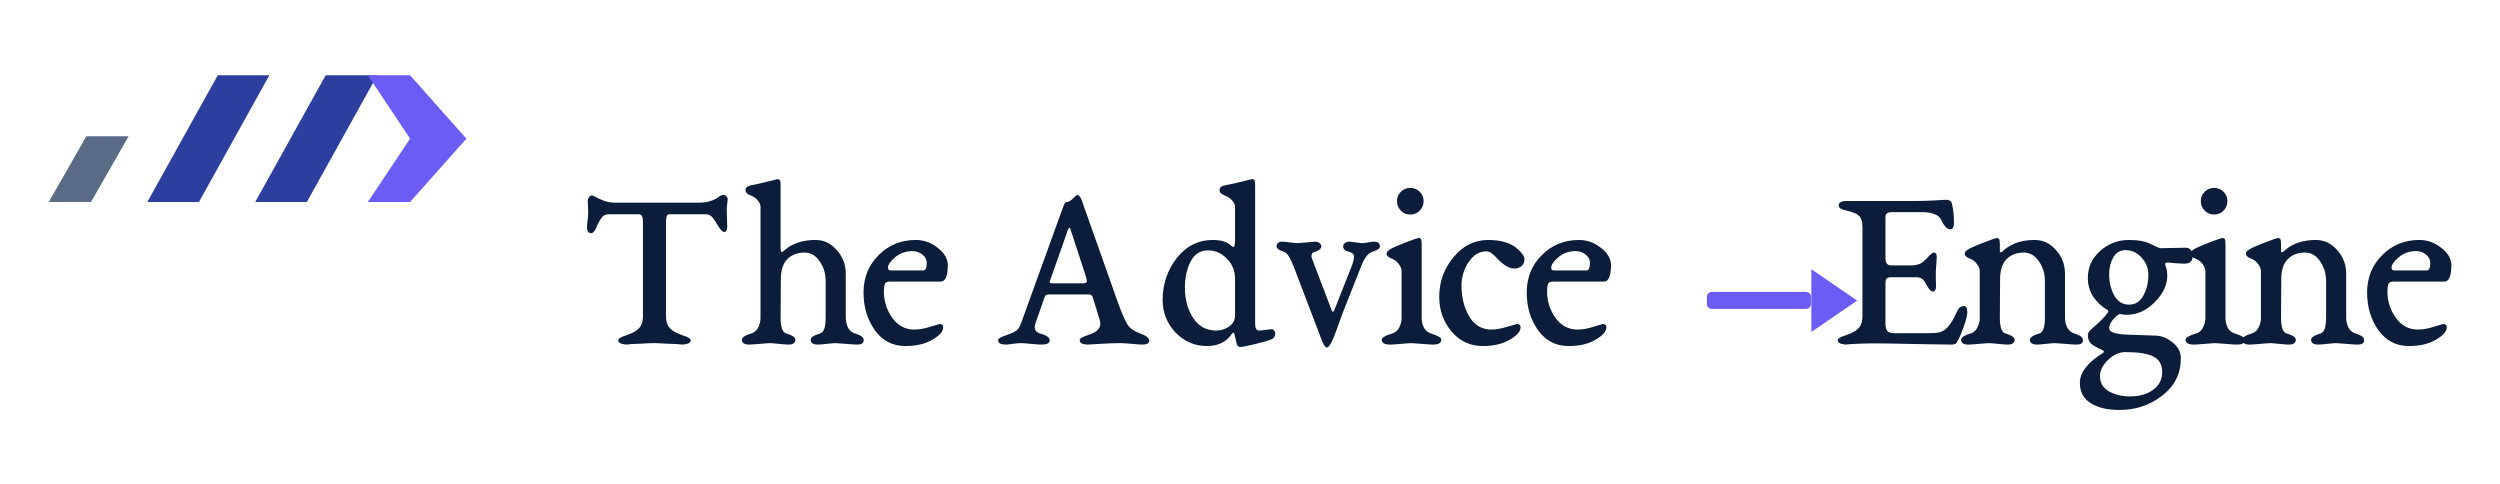
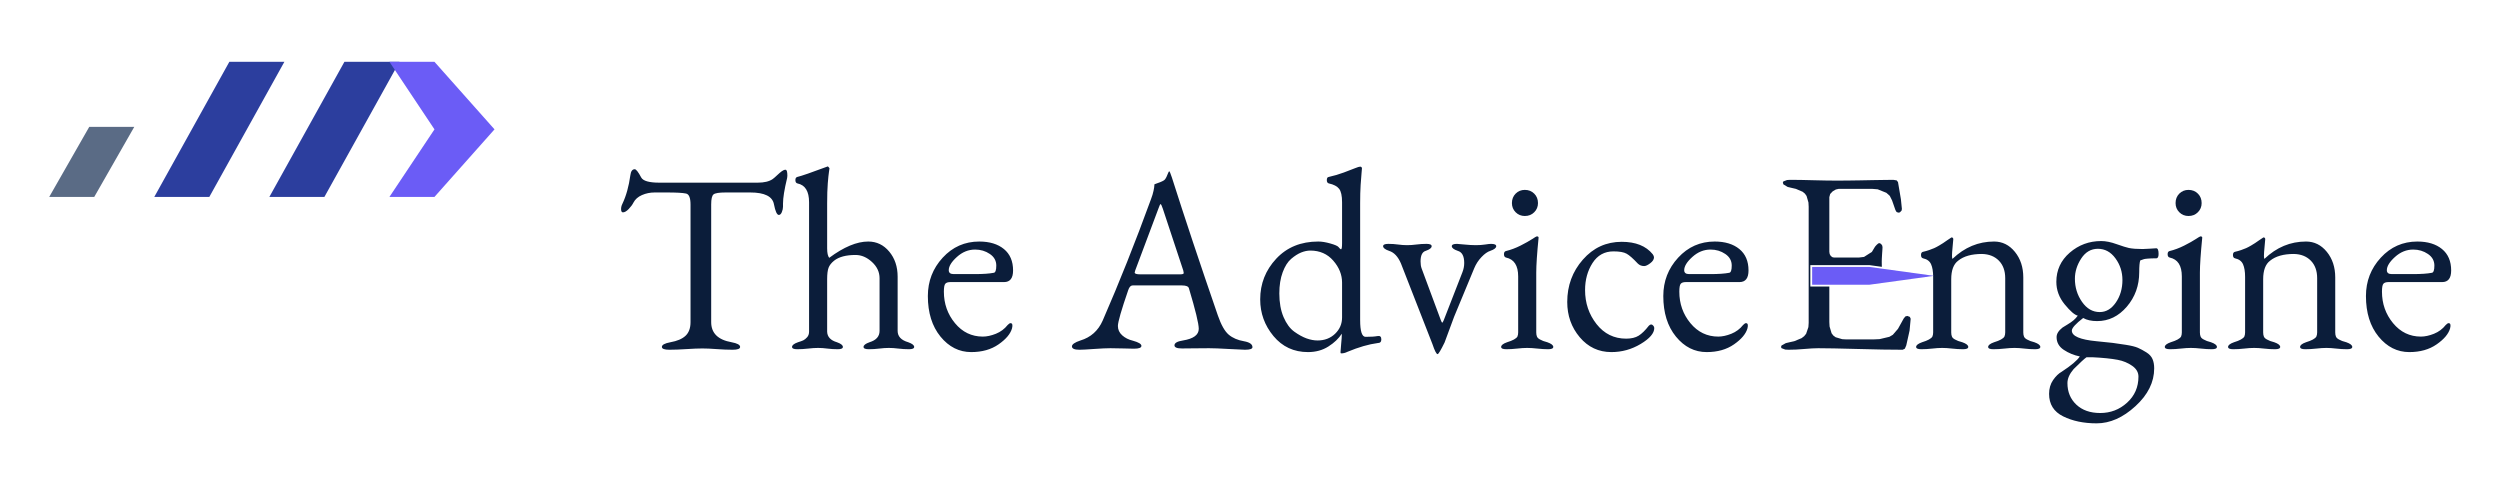
- <svg xmlns="http://www.w3.org/2000/svg" width="930" height="180" viewBox="7.1 52.8 660.7 92.4" version="1.1" id="svg6">
-   <defs id="defs6" />
+ <svg xmlns="http://www.w3.org/2000/svg" width="930" height="180" viewBox="7.8 52.8 619.6 93.6" version="1.1" id="svg7">
+   <defs id="defs7" />
  <g transform="translate(20 50) scale(0.62)" id="g4">
    <polygon points="0,62 18,62 34,34 16,34" fill="#5A6B85" id="polygon1" />
    <polygon points="42,62 64,62 94,8 72,8" fill="#2C3E9E" id="polygon2" />
    <polygon points="88,62 110,62 140,8 118,8" fill="#2C3E9E" id="polygon3" />
    <polygon points="136,8 154,8 178,35 154,62 136,62 154,35" fill="#6B5CF6" id="polygon4" />
  </g>
-   <g id="g6">
-     <path d="m 177.024,93.68 q 0,-1.984 -1.024,-1.984 h -7.808 q -1.152,0 -1.664,0.448 -0.512,0.448 -1.088,1.472 -0.192,0.32 -0.512,1.024 -0.256,0.64 -0.448,1.024 -0.192,0.384 -0.512,0.704 -0.256,0.32 -0.576,0.32 -1.152,0 -1.152,-1.472 0,-0.64 0.128,-1.792 0.192,-1.152 0.192,-2.24 0,-0.576 -0.064,-1.6 -0.064,-1.024 -0.064,-1.28 0,-0.64 0.32,-1.088 0.32,-0.512 0.768,-0.512 0.192,0 2.112,0.96 1.92,0.96 3.968,0.96 h 22.336 q 2.496,0 4.48,-1.088 0.256,-0.128 0.576,-0.384 0.384,-0.32 0.64,-0.448 0.32,-0.128 0.64,-0.128 0.512,0 0.832,0.384 0.32,0.32 0.32,0.768 0,0.192 -0.128,1.088 -0.128,0.832 -0.128,1.664 0,0.896 0.064,2.56 0.064,1.6 0.064,1.856 0,1.472 -0.896,1.472 -0.64,0 -2.304,-2.88 -1.088,-1.792 -2.304,-1.792 h -9.92 q -0.768,0 -0.768,1.984 v 24.832 q 0,1.792 0.704,2.88 0.704,1.024 2.304,1.728 0.384,0.192 1.408,0.576 1.088,0.32 1.6,0.64 0.512,0.256 0.512,0.704 0,0.896 -2.048,1.088 -0.128,0 -1.472,-0.128 -1.28,-0.064 -3.136,-0.128 -1.792,-0.128 -3.136,-0.128 -1.344,0 -3.072,0.128 -1.664,0.064 -2.88,0.128 -1.152,0.128 -1.28,0.128 -2.112,-0.192 -2.112,-1.088 0,-0.448 0.512,-0.704 0.512,-0.32 1.536,-0.64 1.088,-0.384 1.472,-0.576 1.6,-0.704 2.304,-1.728 0.704,-1.088 0.704,-2.88 z m 53.592,25.28 q 0.128,3.52 2.432,4.224 2.304,0.704 2.304,1.664 0,0.384 -0.064,0.64 -0.064,0.192 -0.512,0.448 -0.384,0.192 -1.152,0.192 -0.768,0 -3.008,-0.192 -2.176,-0.192 -2.624,-0.192 -0.64,0 -2.368,0.192 -1.664,0.192 -2.368,0.192 -1.92,0 -1.92,-1.28 0,-0.896 2.496,-1.664 1.472,-0.384 1.472,-4.096 v -9.792 q 0,-2.944 -1.6,-5.184 -1.536,-2.304 -3.968,-2.304 -2.88,0 -4.608,1.792 -1.664,1.728 -1.664,5.248 l -0.064,10.24 q 0,3.648 1.472,4.096 2.432,0.704 2.432,1.664 0,1.28 -1.856,1.28 -0.768,0 -2.496,-0.192 -1.728,-0.192 -2.176,-0.192 -0.64,0 -2.816,0.192 -2.176,0.192 -2.88,0.192 -1.92,0 -1.92,-1.28 0,-0.896 2.496,-1.664 1.216,-0.384 1.792,-1.536 0.64,-1.216 0.64,-2.56 V 89.712 q 0,-0.832 -0.704,-1.664 -0.64,-0.832 -1.792,-1.28 -1.472,-0.512 -1.472,-1.472 0,-1.088 1.856,-1.344 1.088,-0.192 2.624,-0.576 1.6,-0.384 2.688,-0.64 1.088,-0.32 1.344,-0.32 0.512,0 0.64,0.384 0.128,0.32 0.128,1.344 v 16.576 q 0,0.384 0.064,0.64 0.064,0.192 0.128,0.256 0.064,0.064 0.256,0 0.192,-0.064 0.256,-0.128 0.064,-0.064 0.256,-0.256 0.256,-0.192 0.32,-0.256 3.072,-2.496 7.936,-2.496 3.328,0 5.632,2.688 2.368,2.624 2.368,6.208 z m 11.16,-13.12 q 0,0.704 0.832,0.704 h 8.448 q 0.96,0 0.96,-1.984 0,-1.344 -1.152,-2.24 -1.152,-0.896 -2.624,-0.896 -2.624,0 -4.544,1.6 -1.92,1.6 -1.92,2.816 z m 15.808,-0.704 q 0,4.352 -1.92,4.352 h -13.504 q -0.96,0 -1.216,0.64 -0.256,0.704 -0.256,1.92 0,3.904 2.24,7.04 2.24,3.072 5.824,3.072 1.92,0 4.288,-0.768 l 2.368,-0.704 q 0.96,0 0.96,0.896 0,1.6 -2.88,3.264 -2.816,1.664 -7.104,1.664 -5.056,0 -8.064,-4.16 -3.008,-4.224 -3.008,-9.984 0,-5.888 3.968,-9.856 3.968,-4.032 9.856,-4.032 3.2,0 5.824,2.112 2.624,2.048 2.624,4.544 z m 27.248,3.456 q -0.384,0.768 -0.32,1.088 0.128,0.256 0.896,0.256 h 7.808 q 0.96,0 1.088,-0.384 0.128,-0.384 -0.384,-1.92 l -3.904,-11.968 q -0.256,-0.896 -0.704,0.192 z m 18.24,17.152 q -2.368,0 -5.12,0.192 -2.752,0.192 -3.456,0.192 -0.704,0 -1.408,-0.256 -0.64,-0.32 -0.64,-0.832 0,-0.448 0.448,-0.704 0.512,-0.32 1.536,-0.64 1.088,-0.384 1.472,-0.576 2.496,-1.152 1.856,-3.392 l -1.856,-6.08 q -0.256,-0.768 -1.024,-0.768 h -10.688 q -0.768,0 -1.024,0.704 l -2.432,6.976 q -0.704,2.112 1.408,2.688 2.368,0.64 2.368,1.792 0,1.088 -2.24,1.088 -0.64,0 -2.688,-0.192 -1.984,-0.192 -2.56,-0.192 -0.896,0 -2.304,0.192 -1.344,0.192 -1.728,0.192 -2.112,0 -2.112,-1.088 0,-0.448 0.512,-0.704 0.512,-0.32 1.536,-0.64 1.088,-0.384 1.472,-0.576 0.32,-0.128 0.576,-0.256 0.256,-0.128 0.448,-0.256 0.192,-0.128 0.384,-0.256 0.192,-0.192 0.256,-0.256 0.128,-0.064 0.256,-0.32 0.128,-0.256 0.192,-0.32 0.064,-0.064 0.192,-0.384 0.192,-0.384 0.192,-0.512 0.064,-0.128 0.256,-0.576 0.192,-0.512 0.256,-0.768 l 9.792,-27.072 q 0.256,-0.704 0.512,-1.408 0.256,-0.704 0.384,-1.024 0.128,-0.384 0.256,-0.64 0.128,-0.32 0.256,-0.448 0.192,-0.128 0.384,-0.128 0.704,-0.064 1.664,-0.96 0.96,-0.96 1.088,-0.96 0.32,0 0.576,0.256 0.256,0.192 0.448,0.704 0.256,0.448 0.384,0.896 0.192,0.448 0.448,1.344 0.32,0.896 0.512,1.408 l 8.448,23.872 q 1.536,4.224 2.496,5.76 0.96,1.472 3.2,2.304 2.56,0.896 2.56,1.984 0,1.024 -1.856,1.024 -0.64,0 -2.688,-0.192 -2.048,-0.192 -3.2,-0.192 z m 17.176,-14.656 q 0,4.672 2.176,8 2.176,3.328 6.08,3.328 1.984,0 3.456,-1.088 1.536,-1.088 1.536,-2.88 v -9.792 q 0,-3.008 -2.112,-5.184 -2.112,-2.24 -5.056,-2.24 -3.072,0 -4.608,3.008 -1.472,2.944 -1.472,6.848 z m 17.792,-28.672 q 0.512,0 0.64,0.384 0.128,0.32 0.128,1.344 v 36.48 q 0,1.792 1.024,1.792 0.448,0 1.856,-0.192 1.408,-0.192 1.6,-0.192 0.256,0 0.512,0.384 0.32,0.32 0.32,0.64 0,1.152 -0.832,1.6 -0.832,0.448 -4.288,1.28 -3.392,0.832 -4.16,0.832 -0.704,0 -0.896,-0.896 -0.256,-0.896 -0.576,-2.432 -0.192,-0.896 -0.768,-0.064 -2.176,3.136 -6.528,3.136 -4.864,0 -8.32,-3.584 -3.392,-3.648 -3.392,-8.576 0,-6.272 3.712,-11.072 3.776,-4.8 9.6,-4.8 3.328,0 4.992,1.664 0.448,0.32 0.576,0.128 0.128,-0.192 0.256,-1.152 v -9.408 q 0,-0.832 -0.768,-1.664 -0.704,-0.832 -1.856,-1.28 -1.472,-0.512 -1.472,-1.472 0,-1.088 1.856,-1.344 1.088,-0.192 2.688,-0.576 1.6,-0.384 2.688,-0.64 1.152,-0.32 1.408,-0.32 z m 25.816,19.264 q -1.792,-0.384 -1.792,-1.472 0,-0.512 0.448,-0.896 0.448,-0.384 1.152,-0.384 0.448,0 1.728,0.192 1.28,0.192 1.792,0.192 0.512,0 1.536,-0.192 1.024,-0.192 1.536,-0.192 1.536,0 1.536,1.28 0,0.768 -2.176,1.472 -1.536,0.576 -2.752,3.648 l -5.056,12.8 q -0.192,0.448 -1.152,3.2 -0.96,2.752 -1.664,4.16 -0.704,1.408 -1.216,1.408 -0.704,0 -1.6,-2.56 l -7.104,-18.624 q -1.408,-3.648 -2.496,-4.032 -2.112,-0.704 -2.112,-1.472 0,-1.28 1.536,-1.28 0.448,0 1.984,0.192 1.6,0.192 2.112,0.192 0.448,0 2.304,-0.192 1.856,-0.192 2.304,-0.192 0.704,0 1.152,0.384 0.448,0.384 0.448,0.896 0,0.896 -2.176,1.6 -0.256,0.064 -0.384,0.576 -0.128,0.448 0.064,0.96 l 5.248,13.76 q 0.32,0.704 0.64,0 l 4.608,-11.648 q 0.64,-1.6 0.64,-2.624 0,-0.448 -0.384,-0.768 -0.384,-0.32 -0.704,-0.384 z m 13.464,-15.936 q 1.024,-1.024 2.496,-1.024 1.472,0 2.496,1.024 1.024,1.024 1.024,2.432 0,1.472 -1.024,2.56 -1.024,1.024 -2.496,1.024 -1.472,0 -2.496,-1.024 -1.024,-1.088 -1.024,-2.56 0,-1.408 1.024,-2.432 z m 0.192,20.928 q 0,-0.832 -0.768,-1.856 -0.768,-1.024 -1.856,-1.408 -1.344,-0.512 -1.344,-1.344 0,-0.768 1.856,-1.6 0.64,-0.32 3.392,-1.408 2.816,-1.088 3.264,-1.088 0.512,0 0.64,0.384 0.128,0.384 0.128,1.472 v 19.264 q 0,1.344 0.576,2.56 0.64,1.152 1.856,1.536 2.752,0.832 2.752,1.664 0,1.28 -2.176,1.28 -0.768,0 -3.008,-0.192 -2.176,-0.192 -2.624,-0.192 -0.64,0 -2.816,0.192 -2.176,0.192 -2.88,0.192 -2.24,0 -2.24,-1.28 0,-0.832 2.816,-1.664 1.216,-0.384 1.792,-1.536 0.64,-1.216 0.64,-2.56 z m 21.464,19.84 q -4.992,0 -8.256,-3.84 -3.264,-3.904 -3.264,-9.152 0,-5.952 3.776,-10.496 3.776,-4.544 9.152,-4.544 4.864,0 7.488,2.112 2.112,1.792 2.112,2.944 0,1.152 -0.768,1.856 -0.768,0.64 -1.92,0.64 -1.856,0 -4.16,-2.304 -0.128,-0.128 -0.576,-0.576 -0.448,-0.512 -0.704,-0.704 -0.192,-0.192 -0.576,-0.448 -0.32,-0.32 -0.704,-0.384 -0.32,-0.128 -0.704,-0.128 -2.752,0 -4.672,2.88 -1.856,2.816 -1.856,6.144 0,4.672 2.048,8.192 2.048,3.456 5.888,3.456 1.728,0 4.224,-0.768 l 2.496,-0.704 q 0.96,0 0.96,0.896 0,1.6 -2.88,3.264 -2.816,1.664 -7.104,1.664 z m 18.072,-20.672 q 0,0.704 0.832,0.704 h 8.448 q 0.96,0 0.96,-1.984 0,-1.344 -1.152,-2.24 -1.152,-0.896 -2.624,-0.896 -2.624,0 -4.544,1.6 -1.92,1.6 -1.92,2.816 z m 15.808,-0.704 q 0,4.352 -1.92,4.352 h -13.504 q -0.96,0 -1.216,0.64 -0.256,0.704 -0.256,1.92 0,3.904 2.24,7.04 2.24,3.072 5.824,3.072 1.92,0 4.288,-0.768 l 2.368,-0.704 q 0.96,0 0.96,0.896 0,1.6 -2.88,3.264 -2.816,1.664 -7.104,1.664 -5.056,0 -8.064,-4.16 -3.008,-4.224 -3.008,-9.984 0,-5.888 3.968,-9.856 3.968,-4.032 9.856,-4.032 3.2,0 5.824,2.112 2.624,2.048 2.624,4.544 z" id="text4" style="font-size:64px;font-family:'EB Garamond 12', 'EB Garamond', serif;letter-spacing:-1;fill:#0b1d3a" aria-label="The Advice" />
-     <g fill="#6B5CF6" id="g5">
-       <rect x="458.2" y="112.2" width="27.5" height="4.5" rx="1.3" id="rect4" />
-       <polygon points="485.8,106.2 497.9,114.5 485.8,122.8" id="polygon5" />
+   <g transform="translate(160.00,126.00) scale(1,-1)" id="g7">
+     <g id="g6">
+       <path d="M 24.060 6.530 Q 24.060 2.430 29.120 1.540 Q 31.230 1.150 31.230 0.380 Q 31.230 -0.320 29.380 -0.320 Q 27.580 -0.320 25.440 -0.160 Q 23.300 0.000 21.890 0.000 Q 20.350 0.000 17.920 -0.160 Q 15.490 -0.320 13.700 -0.320 Q 11.840 -0.320 11.840 0.380 Q 11.840 1.150 13.950 1.540 Q 16.450 1.980 17.690 3.130 Q 18.940 4.290 18.940 6.530 L 18.940 35.650 Q 18.940 38.210 17.790 38.400 Q 16.580 38.660 13.060 38.660 L 10.050 38.660 Q 8.380 38.660 6.910 38.020 Q 5.440 37.380 4.800 36.160 Q 4.420 35.390 3.620 34.560 Q 2.820 33.730 2.180 33.730 Q 1.730 33.730 1.730 34.560 Q 1.730 35.200 2.050 35.840 Q 3.460 38.780 4.030 42.940 Q 4.220 44.420 5.120 44.420 Q 5.630 44.420 6.720 42.370 Q 7.420 41.090 11.200 41.090 L 35.580 41.090 Q 38.020 41.090 39.300 41.980 Q 39.740 42.300 40.410 42.940 Q 41.090 43.580 41.570 43.930 Q 42.050 44.290 42.490 44.290 Q 42.940 44.290 42.940 42.820 Q 42.940 42.690 42.910 42.490 Q 42.880 42.300 42.880 42.240 Q 41.860 38.020 41.860 35.900 L 41.860 35.140 Q 41.860 34.500 41.570 33.790 Q 41.280 33.090 40.830 33.090 Q 40.130 33.090 39.620 35.710 Q 39.100 38.660 33.730 38.660 L 27.650 38.660 Q 25.220 38.660 24.640 38.180 Q 24.060 37.700 24.060 35.710 L 24.060 6.530 Z M 70.270 4.350 Q 70.270 2.300 72.900 1.540 Q 74.370 1.020 74.370 0.380 Q 74.370 -0.190 73.090 -0.190 Q 71.740 -0.190 70.460 -0.030 Q 69.180 0.130 68.090 0.130 Q 67.010 0.130 65.730 -0.030 Q 64.450 -0.190 63.100 -0.190 Q 61.820 -0.190 61.820 0.380 Q 61.820 1.020 63.300 1.540 Q 65.790 2.300 65.790 4.350 L 65.790 17.410 Q 65.790 19.710 63.900 21.440 Q 62.020 23.170 59.840 23.170 Q 56.320 23.170 54.530 21.760 Q 53.500 20.930 53.150 20.000 Q 52.800 19.070 52.800 17.150 L 52.800 4.160 Q 52.860 2.240 55.230 1.540 Q 56.700 1.020 56.700 0.380 Q 56.700 -0.190 55.420 -0.190 Q 54.080 -0.190 52.860 -0.030 Q 51.650 0.130 50.560 0.130 Q 49.470 0.130 48.090 -0.030 Q 46.720 -0.190 45.380 -0.190 Q 44.100 -0.190 44.100 0.380 Q 44.100 1.020 45.570 1.540 Q 46.400 1.790 46.880 2.010 Q 47.360 2.240 47.840 2.780 Q 48.320 3.330 48.320 4.160 L 48.320 36.220 Q 48.320 40.320 45.440 40.900 Q 44.930 41.020 44.930 41.730 Q 44.930 42.370 45.380 42.500 Q 46.980 42.880 52.800 45.060 L 52.930 45.120 Q 53.060 45.120 53.380 44.670 Q 53.380 44.540 53.250 43.740 Q 53.120 42.940 52.960 40.960 Q 52.800 38.980 52.800 35.970 L 52.800 24.830 Q 52.800 23.100 53.310 22.460 Q 58.750 26.500 62.980 26.500 Q 66.110 26.500 68.190 24.000 Q 70.270 21.500 70.270 17.790 L 70.270 4.350 Z M 89.470 24.510 Q 86.980 24.510 84.960 22.680 Q 82.940 20.860 82.940 19.390 Q 82.940 18.430 84.160 18.430 L 89.410 18.430 Q 92.420 18.430 94.080 18.750 Q 94.720 18.820 94.720 20.540 Q 94.720 22.340 93.120 23.420 Q 91.520 24.510 89.470 24.510 Z M 90.500 26.500 Q 94.340 26.500 96.610 24.640 Q 98.880 22.780 98.880 19.330 Q 98.880 16.450 96.640 16.450 L 83.330 16.450 Q 82.430 16.450 82.080 16.030 Q 81.730 15.620 81.730 14.080 Q 81.730 9.600 84.480 6.270 Q 87.230 2.940 91.390 2.940 Q 92.860 2.940 94.620 3.640 Q 96.380 4.350 97.540 5.820 Q 97.980 6.270 98.240 6.270 Q 98.940 6.270 98.620 4.990 Q 98.050 2.940 95.290 1.020 Q 92.540 -0.900 88.510 -0.900 Q 84.030 -0.900 80.890 2.940 Q 77.760 6.780 77.760 12.990 Q 77.760 18.500 81.440 22.500 Q 85.120 26.500 90.500 26.500 Z M 134.910 34.690 L 129.150 19.330 Q 129.020 18.940 129.020 18.820 Q 129.020 18.370 130.370 18.370 L 140.290 18.370 Q 141.180 18.370 141.180 18.690 Q 141.180 18.820 141.060 19.330 L 136.000 34.620 Q 135.620 35.780 135.420 35.780 Q 135.300 35.780 134.910 34.690 Z M 156.350 -0.320 Q 155.580 -0.320 152.320 -0.130 Q 149.060 0.060 147.460 0.060 Q 146.110 0.060 143.740 0.030 Q 141.380 0.000 140.740 0.000 Q 138.880 0.000 138.880 0.770 Q 138.880 1.660 140.990 1.980 Q 144.900 2.620 144.900 4.860 Q 144.900 6.780 142.460 14.910 Q 142.270 15.620 140.740 15.620 L 128.510 15.620 Q 127.810 15.620 127.420 14.460 Q 124.860 7.040 124.860 5.570 Q 124.860 4.220 125.920 3.260 Q 126.980 2.300 128.580 1.920 Q 130.690 1.340 130.690 0.640 Q 130.690 -0.060 128.830 -0.060 Q 128.380 -0.060 126.360 0.000 Q 124.350 0.060 123.010 0.060 Q 121.540 0.060 118.910 -0.130 Q 116.290 -0.320 115.330 -0.320 Q 113.470 -0.320 113.470 0.510 Q 113.470 1.280 115.580 1.980 Q 119.420 3.140 121.090 6.910 Q 127.230 20.990 133.060 36.990 Q 133.500 38.140 133.690 39.070 Q 133.890 40.000 133.890 40.350 Q 133.890 40.700 133.950 40.700 Q 135.680 41.280 136.260 41.660 Q 136.640 41.920 136.890 42.490 Q 137.150 43.070 137.310 43.480 Q 137.470 43.900 137.600 43.900 Q 137.730 43.900 138.240 42.370 Q 142.980 27.460 149.630 8.190 Q 150.850 4.670 152.320 3.420 Q 153.790 2.180 156.100 1.790 Q 158.210 1.410 158.210 0.320 Q 158.210 -0.320 156.350 -0.320 Z M 172.548 24.260 Q 171.458 24.260 170.268 23.780 Q 169.088 23.300 167.808 22.210 Q 166.528 21.120 165.698 18.880 Q 164.868 16.640 164.868 13.630 Q 164.868 10.240 165.918 7.770 Q 166.978 5.310 168.578 4.160 Q 170.178 3.010 171.618 2.490 Q 173.058 1.980 174.338 1.980 Q 176.958 1.980 178.688 3.640 Q 180.418 5.310 180.418 7.680 L 180.418 16.320 Q 180.418 19.260 178.238 21.760 Q 176.068 24.260 172.548 24.260 Z M 179.518 25.150 Q 179.968 24.580 180.158 24.580 Q 180.418 24.580 180.418 26.110 L 180.418 36.220 Q 180.418 38.660 179.678 39.580 Q 178.948 40.510 177.148 40.900 Q 176.638 41.020 176.638 41.720 Q 176.638 42.430 177.088 42.500 Q 179.068 42.940 180.858 43.610 Q 182.658 44.290 183.618 44.670 Q 184.578 45.060 184.898 45.060 Q 185.278 45.060 185.348 44.670 Q 185.348 44.480 185.248 43.490 Q 185.148 42.500 185.018 40.510 Q 184.898 38.530 184.898 35.970 L 184.898 7.040 Q 184.898 2.880 186.238 2.880 Q 188.228 2.880 189.188 3.070 Q 190.148 3.260 190.148 2.240 Q 190.148 1.340 189.248 1.340 Q 185.918 0.900 181.758 -0.830 Q 180.988 -1.220 180.228 -1.220 Q 180.028 -1.220 180.028 -0.960 Q 180.028 -0.580 180.188 1.050 Q 180.348 2.690 180.348 3.260 L 180.348 3.650 Q 179.198 1.860 177.018 0.480 Q 174.848 -0.900 171.968 -0.900 Q 166.718 -0.900 163.418 3.070 Q 160.128 7.040 160.128 12.160 Q 160.128 17.980 164.098 22.240 Q 168.068 26.500 174.528 26.500 Q 175.808 26.500 177.498 26.020 Q 179.198 25.540 179.518 25.150 Z M 209.092 24.190 Q 207.612 24.700 207.612 25.340 Q 207.612 25.920 208.892 25.920 Q 209.212 25.920 210.752 25.760 Q 212.292 25.600 213.572 25.600 Q 214.852 25.600 215.872 25.760 Q 216.892 25.920 217.342 25.920 Q 218.622 25.920 218.622 25.340 Q 218.622 24.700 217.152 24.190 Q 216.132 23.870 214.972 22.650 Q 213.822 21.440 213.182 19.900 L 208.192 7.870 L 205.822 1.470 Q 204.412 -1.410 204.092 -1.410 Q 203.652 -1.410 202.812 1.090 L 195.012 21.060 Q 193.922 23.620 192.062 24.190 Q 190.592 24.700 190.592 25.340 Q 190.592 25.920 191.872 25.920 Q 193.152 25.920 194.302 25.760 Q 195.452 25.600 196.542 25.600 Q 197.632 25.600 198.842 25.760 Q 200.062 25.920 201.342 25.920 Q 202.622 25.920 202.622 25.340 Q 202.622 24.700 201.152 24.190 Q 199.872 23.810 199.872 21.570 Q 199.872 20.540 200.132 19.840 L 204.862 7.100 Q 205.122 6.400 205.242 6.400 Q 205.372 6.400 205.632 7.040 L 210.242 18.880 Q 210.692 20.030 210.692 21.180 Q 210.692 23.740 209.092 24.190 Z M 222.514 36.030 Q 222.514 37.440 223.434 38.370 Q 224.364 39.300 225.714 39.300 Q 227.124 39.300 228.044 38.370 Q 228.974 37.440 228.974 36.030 Q 228.974 34.690 228.044 33.760 Q 227.124 32.830 225.714 32.830 Q 224.364 32.830 223.434 33.760 Q 222.514 34.690 222.514 36.030 Z M 228.674 27.780 Q 229.124 27.780 229.124 27.460 Q 228.544 21.570 228.544 18.820 L 228.544 3.970 Q 228.544 3.330 228.734 2.910 Q 228.924 2.500 229.504 2.210 Q 230.084 1.920 230.274 1.850 Q 230.464 1.790 231.294 1.540 Q 232.764 1.020 232.764 0.380 Q 232.764 -0.190 231.484 -0.190 Q 230.274 -0.190 228.834 -0.030 Q 227.394 0.130 226.304 0.130 Q 225.214 0.130 223.804 -0.030 Q 222.404 -0.190 221.124 -0.190 Q 219.844 -0.190 219.844 0.380 Q 219.844 1.020 221.314 1.540 Q 223.424 2.180 223.874 2.940 Q 224.064 3.390 224.064 3.970 L 224.064 17.860 Q 224.064 21.890 221.054 22.530 Q 220.544 22.660 220.544 23.360 Q 220.544 24.000 220.994 24.130 Q 222.844 24.580 224.664 25.500 Q 226.494 26.430 227.514 27.100 Q 228.544 27.780 228.674 27.780 Z M 255.294 20.420 Q 254.334 20.420 253.694 21.060 Q 251.964 22.910 250.944 23.480 Q 249.924 24.060 247.684 24.060 Q 244.354 24.060 242.494 21.180 Q 240.644 18.300 240.644 14.460 Q 240.644 9.660 243.484 6.040 Q 246.334 2.430 250.814 2.430 Q 252.734 2.430 253.914 3.160 Q 255.104 3.900 256.444 5.630 Q 256.764 5.950 257.024 5.950 Q 257.284 5.950 257.534 5.660 Q 257.794 5.380 257.794 5.060 Q 257.794 3.140 254.434 1.120 Q 251.074 -0.900 247.164 -0.900 Q 242.434 -0.900 239.324 2.780 Q 236.224 6.460 236.224 11.520 Q 236.224 17.600 240.094 22.010 Q 243.964 26.430 249.724 26.430 Q 254.914 26.430 257.404 23.360 Q 257.724 22.910 257.724 22.590 Q 257.724 21.820 256.794 21.120 Q 255.874 20.420 255.294 20.420 Z M 271.742 24.510 Q 269.252 24.510 267.232 22.680 Q 265.212 20.860 265.212 19.390 Q 265.212 18.430 266.432 18.430 L 271.682 18.430 Q 274.692 18.430 276.352 18.750 Q 276.992 18.820 276.992 20.540 Q 276.992 22.340 275.392 23.420 Q 273.792 24.510 271.742 24.510 Z M 272.772 26.500 Q 276.612 26.500 278.882 24.640 Q 281.152 22.780 281.152 19.330 Q 281.152 16.450 278.912 16.450 L 265.602 16.450 Q 264.702 16.450 264.352 16.030 Q 264.002 15.620 264.002 14.080 Q 264.002 9.600 266.752 6.270 Q 269.502 2.940 273.662 2.940 Q 275.132 2.940 276.892 3.640 Q 278.652 4.350 279.812 5.820 Q 280.252 6.270 280.512 6.270 Q 281.212 6.270 280.892 4.990 Q 280.322 2.940 277.562 1.020 Q 274.812 -0.900 270.782 -0.900 Q 266.302 -0.900 263.162 2.940 Q 260.032 6.780 260.032 12.990 Q 260.032 18.500 263.712 22.500 Q 267.392 26.500 272.772 26.500 Z" fill="#0B1D3A" id="path4" />
+       <path d="M 13.502 5.433 13.997 3.768 14.430 3.200 15.003 2.780 16.618 2.300 17.660 2.240 24.320 2.240 25.895 2.312 28.325 2.887 29.180 3.390 30.462 4.877 31.870 7.420 32.290 7.935 32.770 8.060 33.392 7.825 33.600 7.360 33.328 4.433 32.510 0.770 32.162 -0.048 31.620 -0.320 26.655 -0.273 20.480 -0.130 14.643 0.012 10.690 0.060 9.150 0.012 7.230 -0.130 5.200 -0.273 3.330 -0.320 2.516 -0.276 1.586 0.074 1.470 0.380 1.602 0.741 2.657 1.321 3.580 1.540 4.744 1.799 6.554 2.549 7.200 3.040 7.690 3.644 8.250 5.294 8.320 6.340 8.320 35.140 8.262 36.182 7.797 37.797 7.390 38.370 6.831 38.831 5.151 39.551 4.030 39.810 3.107 40.032 2.052 40.672 1.920 41.090 2.036 41.396 2.966 41.746 3.780 41.790 6.443 41.765 9.570 41.690 12.633 41.623 15.100 41.600 17.867 41.615 21.050 41.660 24.190 41.720 26.810 41.760 28.620 41.782 29.310 41.790 30.143 41.647 30.460 41.220 31.180 36.975 31.420 34.620 31.364 34.200 30.919 33.720 30.530 33.660 30.098 33.820 29.820 34.300 28.990 36.685 28.420 37.820 27.574 38.577 25.429 39.442 24.130 39.550 15.740 39.550 15.052 39.398 14.270 38.940 13.648 38.280 13.440 37.500 13.440 23.940 13.527 23.400 13.790 22.940 14.165 22.633 14.590 22.530 20.740 22.530 22.038 22.686 23.988 23.931 24.640 25.020 24.840 25.317 25.180 25.690 25.543 26.005 25.790 26.110 26.055 26.038 26.330 25.820 26.547 25.497 26.620 25.090 26.595 24.558 26.520 23.480 26.453 22.333 26.430 21.570 26.445 20.605 26.456 20.229 23.349 20.657 8.733 20.657 8.733 15.339 13.440 15.339 13.440 6.530 13.502 5.433 Z" fill="#0B1D3A" transform="translate(287.742,0)" id="path5" />
+       <path d="M 17.860 23.420 Q 14.020 23.420 11.970 21.760 Q 10.240 20.480 10.240 17.150 L 10.240 3.970 Q 10.240 3.330 10.430 2.910 Q 10.620 2.500 11.200 2.210 Q 11.780 1.920 11.970 1.850 Q 12.160 1.790 12.990 1.540 Q 14.460 1.020 14.460 0.380 Q 14.460 -0.190 13.180 -0.190 Q 11.840 -0.190 10.460 -0.030 Q 9.090 0.130 8.000 0.130 Q 6.910 0.130 5.530 -0.030 Q 4.160 -0.190 2.820 -0.190 Q 1.540 -0.190 1.540 0.380 Q 1.540 1.020 3.010 1.540 Q 5.120 2.180 5.570 2.940 Q 5.760 3.390 5.760 3.970 L 5.760 17.730 Q 5.760 19.710 5.250 20.860 Q 4.740 22.020 3.260 22.340 Q 2.750 22.460 2.750 23.170 Q 2.750 23.810 3.200 23.940 Q 4.030 24.130 4.760 24.380 Q 5.500 24.640 6.010 24.860 Q 6.530 25.090 7.230 25.500 Q 7.940 25.920 8.220 26.110 Q 8.510 26.300 9.280 26.840 Q 10.050 27.390 10.300 27.520 Q 10.750 27.520 10.750 27.070 Q 10.750 26.880 10.590 25.280 Q 10.430 23.680 10.430 22.980 Q 10.430 22.340 10.560 22.210 Q 15.040 26.500 20.860 26.500 Q 23.940 26.500 26.020 23.940 Q 28.100 21.380 28.100 17.600 L 28.100 3.970 Q 28.100 3.330 28.290 2.910 Q 28.480 2.500 29.050 2.210 Q 29.630 1.920 29.820 1.850 Q 30.020 1.790 30.850 1.540 Q 32.320 1.020 32.320 0.380 Q 32.320 -0.190 31.040 -0.190 Q 29.700 -0.190 28.350 -0.030 Q 27.010 0.130 25.920 0.130 Q 24.830 0.130 23.420 -0.030 Q 22.020 -0.190 20.670 -0.190 Q 19.390 -0.190 19.390 0.380 Q 19.390 1.020 20.860 1.540 Q 22.980 2.180 23.420 2.940 Q 23.620 3.390 23.620 3.970 L 23.620 17.410 Q 23.620 20.160 22.050 21.760 Q 20.480 23.360 17.860 23.420 Z M 56.832 18.880 Q 56.832 13.950 53.762 10.360 Q 50.692 6.780 46.402 6.780 Q 44.292 6.780 42.942 7.550 Q 40.132 5.380 40.132 4.420 Q 40.132 2.370 46.272 1.790 Q 48.962 1.540 50.242 1.380 Q 51.522 1.220 53.532 0.900 Q 55.552 0.580 56.512 0.160 Q 57.472 -0.260 58.592 -0.960 Q 59.712 -1.660 60.122 -2.620 Q 60.542 -3.580 60.542 -4.930 Q 60.542 -10.050 55.902 -14.300 Q 51.262 -18.560 46.272 -18.560 Q 41.472 -18.560 37.982 -16.830 Q 34.492 -15.100 34.492 -11.260 Q 34.492 -9.280 35.482 -7.840 Q 36.482 -6.400 37.632 -5.760 Q 41.152 -3.460 42.112 -1.980 Q 39.932 -1.540 38.142 -0.350 Q 36.352 0.830 36.352 2.820 Q 36.352 4.030 37.822 5.180 Q 38.212 5.440 39.072 5.950 Q 39.932 6.460 40.542 6.970 Q 41.152 7.490 41.602 8.130 Q 40.452 8.380 38.372 10.910 Q 36.292 13.440 36.292 16.510 Q 36.292 20.860 39.612 23.740 Q 42.942 26.620 47.422 26.620 Q 49.092 26.620 51.232 25.850 Q 53.372 25.090 54.272 24.900 Q 55.552 24.640 57.662 24.640 Q 58.242 24.640 59.522 24.730 Q 60.802 24.830 61.052 24.830 Q 61.632 24.830 61.632 23.420 Q 61.632 22.340 61.052 22.340 Q 59.772 22.340 59.002 22.270 Q 58.242 22.210 58.012 22.140 Q 57.792 22.080 57.562 21.980 Q 57.342 21.890 57.092 21.820 Q 56.832 21.120 56.832 18.880 Z M 46.592 24.700 Q 44.032 24.700 42.462 22.300 Q 40.892 19.900 40.892 17.280 Q 40.892 14.080 42.652 11.550 Q 44.412 9.020 47.042 9.020 Q 49.412 9.020 51.042 11.390 Q 52.672 13.760 52.672 16.960 Q 52.672 19.970 50.942 22.330 Q 49.212 24.700 46.592 24.700 Z M 39.042 -8.580 Q 39.042 -11.840 41.242 -13.920 Q 43.452 -16.000 47.172 -16.000 Q 51.012 -16.000 53.822 -13.440 Q 56.642 -10.880 56.642 -6.980 Q 56.642 -5.380 55.072 -4.290 Q 53.502 -3.200 51.522 -2.820 Q 49.152 -2.370 45.252 -2.180 L 43.772 -2.180 Q 43.012 -2.690 40.572 -5.120 Q 39.042 -6.910 39.042 -8.580 Z M 65.842 36.030 Q 65.842 37.440 66.762 38.370 Q 67.692 39.300 69.042 39.300 Q 70.452 39.300 71.372 38.370 Q 72.302 37.440 72.302 36.030 Q 72.302 34.690 71.372 33.760 Q 70.452 32.830 69.042 32.830 Q 67.692 32.830 66.762 33.760 Q 65.842 34.690 65.842 36.030 Z M 72.002 27.780 Q 72.452 27.780 72.452 27.460 Q 71.872 21.570 71.872 18.820 L 71.872 3.970 Q 71.872 3.330 72.062 2.910 Q 72.252 2.500 72.832 2.210 Q 73.412 1.920 73.602 1.850 Q 73.792 1.790 74.622 1.540 Q 76.092 1.020 76.092 0.380 Q 76.092 -0.190 74.812 -0.190 Q 73.602 -0.190 72.162 -0.030 Q 70.722 0.130 69.632 0.130 Q 68.542 0.130 67.132 -0.030 Q 65.732 -0.190 64.452 -0.190 Q 63.172 -0.190 63.172 0.380 Q 63.172 1.020 64.642 1.540 Q 66.752 2.180 67.202 2.940 Q 67.392 3.390 67.392 3.970 L 67.392 17.860 Q 67.392 21.890 64.382 22.530 Q 63.872 22.660 63.872 23.360 Q 63.872 24.000 64.322 24.130 Q 66.172 24.580 67.992 25.500 Q 69.822 26.430 70.842 27.100 Q 71.872 27.780 72.002 27.780 Z M 95.172 23.420 Q 91.332 23.420 89.282 21.760 Q 87.552 20.480 87.552 17.150 L 87.552 3.970 Q 87.552 3.330 87.742 2.910 Q 87.932 2.500 88.512 2.210 Q 89.092 1.920 89.282 1.850 Q 89.472 1.790 90.302 1.540 Q 91.772 1.020 91.772 0.380 Q 91.772 -0.190 90.492 -0.190 Q 89.152 -0.190 87.772 -0.030 Q 86.402 0.130 85.312 0.130 Q 84.222 0.130 82.842 -0.030 Q 81.472 -0.190 80.132 -0.190 Q 78.852 -0.190 78.852 0.380 Q 78.852 1.020 80.322 1.540 Q 82.432 2.180 82.882 2.940 Q 83.072 3.390 83.072 3.970 L 83.072 17.730 Q 83.072 19.710 82.562 20.860 Q 82.052 22.020 80.572 22.340 Q 80.062 22.460 80.062 23.170 Q 80.062 23.810 80.512 23.940 Q 81.342 24.130 82.072 24.380 Q 82.812 24.640 83.322 24.860 Q 83.842 25.090 84.542 25.500 Q 85.252 25.920 85.532 26.110 Q 85.822 26.300 86.592 26.840 Q 87.362 27.390 87.612 27.520 Q 88.062 27.520 88.062 27.070 Q 88.062 26.880 87.902 25.280 Q 87.742 23.680 87.742 22.980 Q 87.742 22.340 87.872 22.210 Q 92.352 26.500 98.172 26.500 Q 101.252 26.500 103.332 23.940 Q 105.412 21.380 105.412 17.600 L 105.412 3.970 Q 105.412 3.330 105.602 2.910 Q 105.792 2.500 106.362 2.210 Q 106.942 1.920 107.132 1.850 Q 107.332 1.790 108.162 1.540 Q 109.632 1.020 109.632 0.380 Q 109.632 -0.190 108.352 -0.190 Q 107.012 -0.190 105.662 -0.030 Q 104.322 0.130 103.232 0.130 Q 102.142 0.130 100.732 -0.030 Q 99.332 -0.190 97.982 -0.190 Q 96.702 -0.190 96.702 0.380 Q 96.702 1.020 98.172 1.540 Q 100.292 2.180 100.732 2.940 Q 100.932 3.390 100.932 3.970 L 100.932 17.410 Q 100.932 20.160 99.362 21.760 Q 97.792 23.360 95.172 23.420 Z M 124.734 24.510 Q 122.244 24.510 120.224 22.680 Q 118.204 20.860 118.204 19.390 Q 118.204 18.430 119.424 18.430 L 124.674 18.430 Q 127.684 18.430 129.344 18.750 Q 129.984 18.820 129.984 20.540 Q 129.984 22.340 128.384 23.420 Q 126.784 24.510 124.734 24.510 Z M 125.764 26.500 Q 129.604 26.500 131.874 24.640 Q 134.144 22.780 134.144 19.330 Q 134.144 16.450 131.904 16.450 L 118.594 16.450 Q 117.694 16.450 117.344 16.030 Q 116.994 15.620 116.994 14.080 Q 116.994 9.600 119.744 6.270 Q 122.494 2.940 126.654 2.940 Q 128.124 2.940 129.884 3.640 Q 131.644 4.350 132.804 5.820 Q 133.244 6.270 133.504 6.270 Q 134.204 6.270 133.884 4.990 Q 133.314 2.940 130.554 1.020 Q 127.804 -0.900 123.774 -0.900 Q 119.294 -0.900 116.154 2.940 Q 113.024 6.780 113.024 12.990 Q 113.024 18.500 116.704 22.500 Q 120.384 26.500 125.764 26.500 Z" fill="#0B1D3A" transform="translate(321.152,0)" id="path6" />
+       <polygon points="296.923,15.787 311.060,15.787 327.125,17.998 311.060,20.209 296.923,20.209" fill="#6B5CF6" id="polygon6" />
    </g>
-     <path d="m 505.388,103.216 q 0,1.984 1.472,1.984 h 5.504 q 0.96,0 1.664,-0.256 0.768,-0.256 1.088,-0.512 0.384,-0.32 1.152,-1.024 0.192,-0.192 0.576,-0.64 0.448,-0.512 0.768,-0.704 0.32,-0.256 0.64,-0.256 0.704,0 0.704,1.28 0,0.192 -0.128,1.728 -0.128,1.472 -0.128,1.984 0,0.512 0,1.92 0.064,1.408 0.064,1.728 0,1.664 -0.832,1.664 -0.256,0 -0.512,-0.192 -0.256,-0.192 -0.512,-0.512 -0.192,-0.32 -0.384,-0.576 -0.128,-0.256 -0.384,-0.64 -0.192,-0.448 -0.256,-0.512 -0.832,-1.344 -2.24,-1.344 h -6.72 q -0.896,0 -1.216,0.32 -0.32,0.32 -0.32,1.216 v 10.752 q 0,1.28 0.512,1.92 0.576,0.576 1.92,0.576 h 8.96 q 1.792,0 2.944,-0.256 1.152,-0.32 2.048,-1.28 0.896,-1.024 1.28,-1.728 0.448,-0.768 1.344,-2.688 0.576,-1.216 1.728,-1.216 0.896,0 0.896,1.6 0,1.216 -0.96,3.904 -0.96,2.624 -1.472,3.456 -0.32,0.576 -0.448,0.768 -0.128,0.192 -0.448,0.32 -0.32,0.128 -0.832,0.128 -0.64,0 -8.704,-0.128 -8.064,-0.192 -12.032,-0.192 -1.344,0 -3.072,0.064 -1.664,0.064 -2.88,0.128 -1.152,0.128 -1.28,0.128 -2.112,-0.192 -2.112,-1.088 0,-0.448 0.512,-0.704 0.512,-0.32 1.536,-0.64 1.088,-0.384 1.472,-0.576 1.6,-0.704 2.304,-1.728 0.704,-1.088 0.704,-2.88 v -23.36 q 0,-0.576 -0.064,-1.024 0,-0.512 -0.192,-0.896 -0.192,-0.448 -0.32,-0.704 -0.064,-0.256 -0.448,-0.512 -0.384,-0.256 -0.512,-0.384 -0.128,-0.128 -0.768,-0.32 -0.576,-0.256 -0.832,-0.32 -0.192,-0.064 -1.024,-0.256 -0.768,-0.256 -1.088,-0.32 -1.024,-0.32 -1.024,-1.088 0,-1.152 2.24,-1.152 h 18.368 q 1.536,0 4.352,-0.128 2.88,-0.192 3.264,-0.192 1.472,0 1.664,0.896 0.576,2.304 0.576,5.248 0,1.664 -1.024,1.664 -1.216,0 -2.304,-2.432 -1.024,-2.112 -5.184,-2.112 h -7.616 q -1.216,0 -1.6,0.32 -0.384,0.32 -0.384,1.024 z m 47.448,15.744 q 0,1.408 0.576,2.624 0.64,1.216 1.856,1.6 2.304,0.704 2.304,1.664 0,0.384 -0.064,0.64 -0.064,0.192 -0.512,0.448 -0.384,0.192 -1.152,0.192 -0.768,0 -3.008,-0.192 -2.176,-0.192 -2.624,-0.192 -0.64,0 -2.368,0.192 -1.664,0.192 -2.368,0.192 -1.92,0 -1.92,-1.28 0,-0.896 2.496,-1.664 1.472,-0.384 1.472,-4.096 v -9.792 q 0,-2.944 -1.6,-5.184 -1.536,-2.304 -3.968,-2.304 -2.88,0 -4.608,1.792 -1.664,1.728 -1.664,5.248 l -0.064,10.24 q 0,3.648 1.472,4.096 2.432,0.704 2.432,1.664 0,1.28 -1.856,1.28 -0.768,0 -2.496,-0.192 -1.728,-0.192 -2.176,-0.192 -0.64,0 -2.816,0.192 -2.176,0.192 -2.88,0.192 -1.92,0 -1.92,-1.28 0,-0.896 2.496,-1.664 1.216,-0.384 1.792,-1.536 0.64,-1.216 0.64,-2.56 v -12.416 q 0,-0.832 -0.768,-1.856 -0.768,-1.024 -1.856,-1.408 -1.344,-0.512 -1.344,-1.344 0,-0.768 1.856,-1.6 0.768,-0.384 3.456,-1.408 2.752,-1.088 3.2,-1.088 0.512,0 0.64,0.384 0.128,0.384 0.128,1.408 v 1.6 q 0,0.832 1.024,-0.128 0.192,-0.192 0.256,-0.256 3.072,-2.496 7.936,-2.496 3.328,0 5.632,2.688 2.368,2.624 2.368,6.208 z m 9.24,15.424 q 0,2.752 2.368,4.096 2.368,1.344 5.632,1.344 3.648,0 6.016,-1.728 2.432,-1.728 2.432,-4.672 0,-3.008 -2.368,-4.16 -2.304,-1.152 -7.424,-1.152 -2.24,0 -4.288,1.856 -2.368,2.176 -2.368,4.416 z m 2.432,-26.88 q 0,3.2 1.344,5.632 1.344,2.432 3.904,2.432 2.496,0 3.776,-2.368 1.344,-2.368 1.344,-5.504 0,-2.624 -1.792,-4.544 -1.728,-1.984 -4.288,-1.984 -2.048,0 -3.2,1.92 -1.088,1.92 -1.088,4.416 z m 5.248,-9.024 q 3.712,0 5.76,1.088 2.176,1.088 2.624,1.088 l 6.656,-0.128 q 0.896,0 1.344,0.704 0.448,0.704 0.448,1.536 0,1.984 -2.304,1.984 -0.448,0 -2.304,-0.128 -1.792,-0.192 -2.048,-0.192 -0.832,0 -0.576,0.704 0.512,1.344 0.512,2.816 0,3.648 -3.328,6.976 -3.264,3.328 -7.424,3.328 -0.384,0 -0.96,-0.064 -0.512,-0.128 -0.64,-0.128 -0.448,0 -0.832,0.32 -2.176,1.856 -2.176,3.456 0,1.472 4.8,1.664 l 7.68,0.256 q 2.304,0.128 4.352,1.856 2.112,1.664 2.112,4.16 0,6.016 -4.864,9.792 -4.864,3.84 -11.392,3.84 -4.672,0 -7.552,-1.792 -2.88,-1.792 -2.88,-5.376 0,-4.096 6.144,-7.936 0.576,-0.32 -0.384,-0.832 -1.92,-0.832 -2.816,-1.6 -0.832,-0.832 -0.832,-2.304 0,-0.704 0.896,-1.472 3.392,-2.944 4.288,-4.288 0.448,-0.576 0,-0.832 -2.304,-1.344 -3.776,-3.52 -1.408,-2.24 -1.408,-4.928 0,-4.224 3.2,-7.104 3.264,-2.944 7.68,-2.944 z m 19.992,-12.736 q 1.024,-1.024 2.496,-1.024 1.472,0 2.496,1.024 1.024,1.024 1.024,2.432 0,1.472 -1.024,2.56 -1.024,1.024 -2.496,1.024 -1.472,0 -2.496,-1.024 -1.024,-1.088 -1.024,-2.56 0,-1.408 1.024,-2.432 z m 0.192,20.928 q 0,-0.832 -0.768,-1.856 -0.768,-1.024 -1.856,-1.408 -1.344,-0.512 -1.344,-1.344 0,-0.768 1.856,-1.6 0.64,-0.32 3.392,-1.408 2.816,-1.088 3.264,-1.088 0.512,0 0.64,0.384 0.128,0.384 0.128,1.472 v 19.264 q 0,1.344 0.576,2.56 0.64,1.152 1.856,1.536 2.752,0.832 2.752,1.664 0,1.28 -2.176,1.28 -0.768,0 -3.008,-0.192 -2.176,-0.192 -2.624,-0.192 -0.64,0 -2.816,0.192 -2.176,0.192 -2.88,0.192 -2.24,0 -2.24,-1.28 0,-0.832 2.816,-1.664 1.216,-0.384 1.792,-1.536 0.64,-1.216 0.64,-2.56 z m 37.208,12.288 q 0,1.408 0.576,2.624 0.64,1.216 1.856,1.6 2.304,0.704 2.304,1.664 0,0.384 -0.064,0.64 -0.064,0.192 -0.512,0.448 -0.384,0.192 -1.152,0.192 -0.768,0 -3.008,-0.192 -2.176,-0.192 -2.624,-0.192 -0.64,0 -2.368,0.192 -1.664,0.192 -2.368,0.192 -1.92,0 -1.92,-1.28 0,-0.896 2.496,-1.664 1.472,-0.384 1.472,-4.096 v -9.792 q 0,-2.944 -1.6,-5.184 -1.536,-2.304 -3.968,-2.304 -2.88,0 -4.608,1.792 -1.664,1.728 -1.664,5.248 l -0.064,10.24 q 0,3.648 1.472,4.096 2.432,0.704 2.432,1.664 0,1.28 -1.856,1.28 -0.768,0 -2.496,-0.192 -1.728,-0.192 -2.176,-0.192 -0.64,0 -2.816,0.192 -2.176,0.192 -2.88,0.192 -1.92,0 -1.92,-1.28 0,-0.896 2.496,-1.664 1.216,-0.384 1.792,-1.536 0.64,-1.216 0.64,-2.56 v -12.416 q 0,-0.832 -0.768,-1.856 -0.768,-1.024 -1.856,-1.408 -1.344,-0.512 -1.344,-1.344 0,-0.768 1.856,-1.6 0.768,-0.384 3.456,-1.408 2.752,-1.088 3.2,-1.088 0.512,0 0.64,0.384 0.128,0.384 0.128,1.408 v 1.6 q 0,0.832 1.024,-0.128 0.192,-0.192 0.256,-0.256 3.072,-2.496 7.936,-2.496 3.328,0 5.632,2.688 2.368,2.624 2.368,6.208 z m 11.992,-13.12 q 0,0.704 0.832,0.704 h 8.448 q 0.96,0 0.96,-1.984 0,-1.344 -1.152,-2.24 -1.152,-0.896 -2.624,-0.896 -2.624,0 -4.544,1.6 -1.92,1.6 -1.92,2.816 z m 15.808,-0.704 q 0,4.352 -1.92,4.352 h -13.504 q -0.96,0 -1.216,0.64 -0.256,0.704 -0.256,1.92 0,3.904 2.24,7.04 2.24,3.072 5.824,3.072 1.92,0 4.288,-0.768 l 2.368,-0.704 q 0.96,0 0.96,0.896 0,1.6 -2.88,3.264 -2.816,1.664 -7.104,1.664 -5.056,0 -8.064,-4.16 -3.008,-4.224 -3.008,-9.984 0,-5.888 3.968,-9.856 3.968,-4.032 9.856,-4.032 3.2,0 5.824,2.112 2.624,2.048 2.624,4.544 z" id="text5" style="font-size:64px;font-family:'EB Garamond 12', 'EB Garamond', serif;letter-spacing:-1;fill:#0b1d3a" aria-label="Engine" />
  </g>
</svg>
